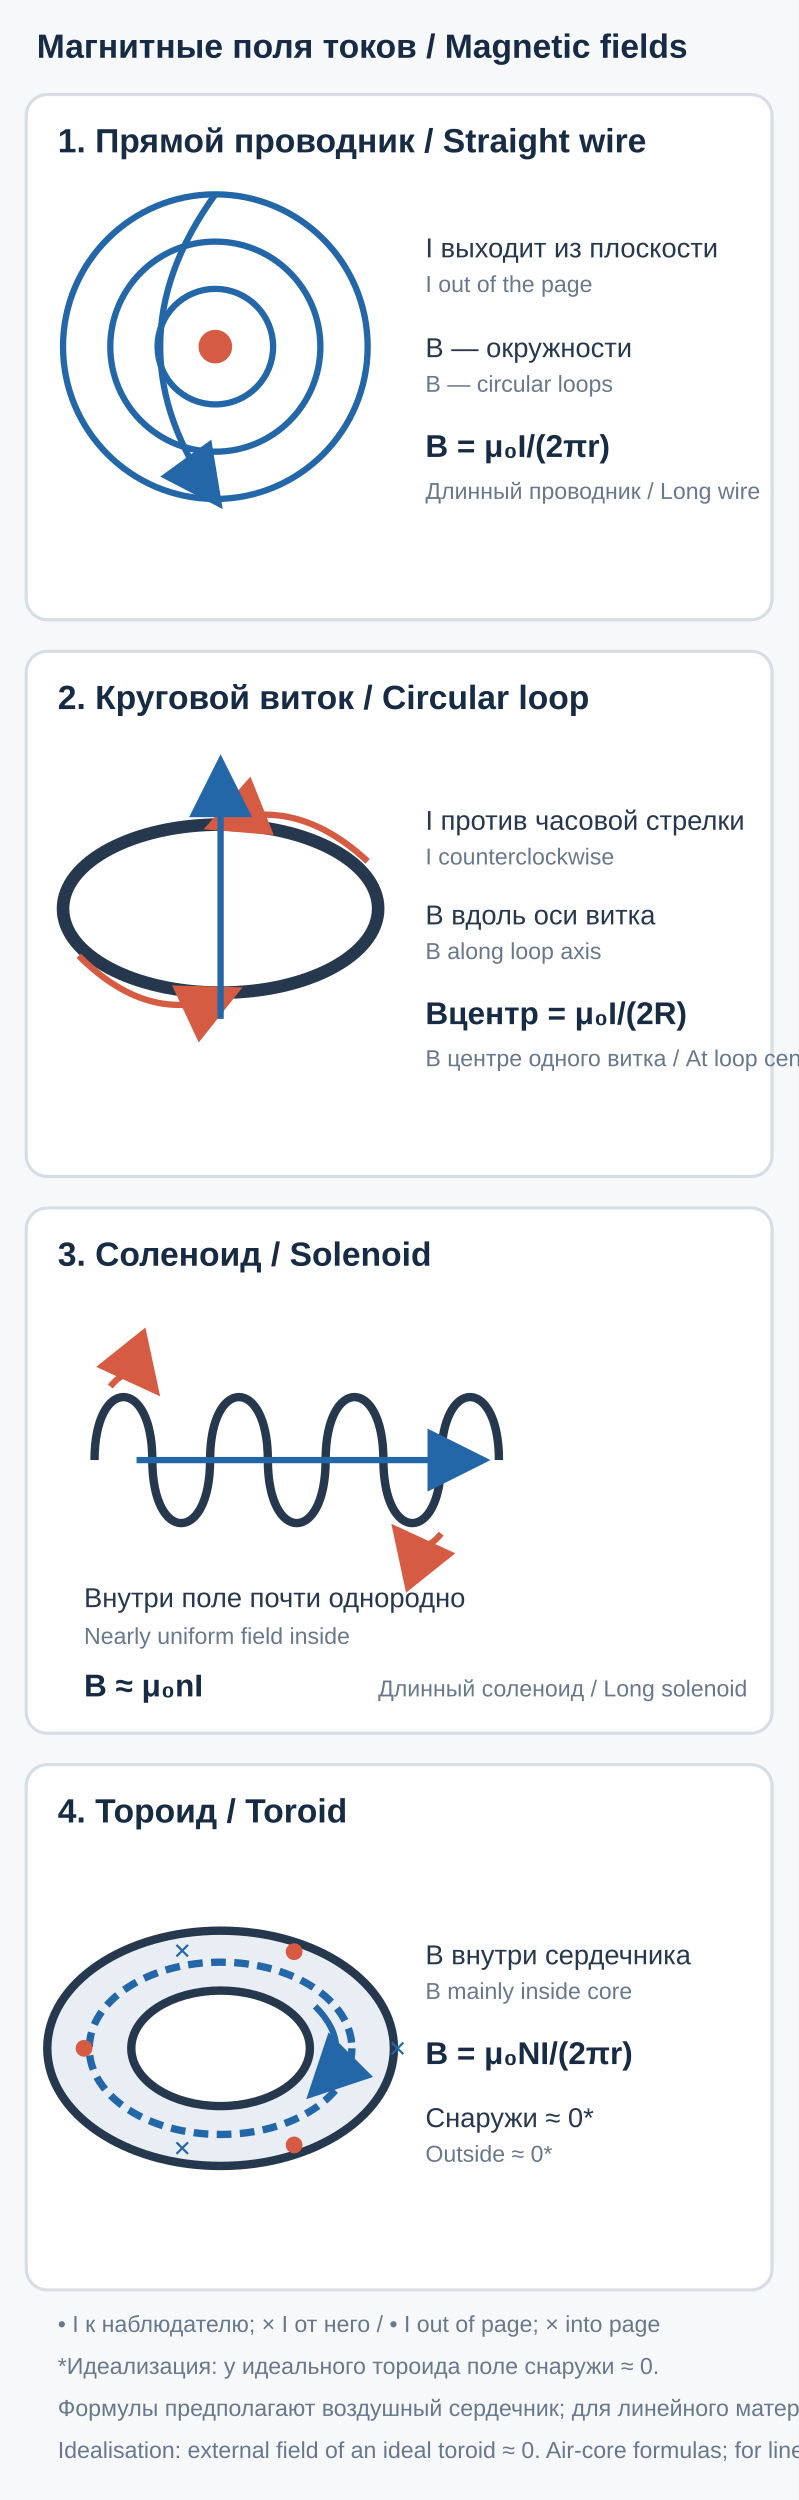
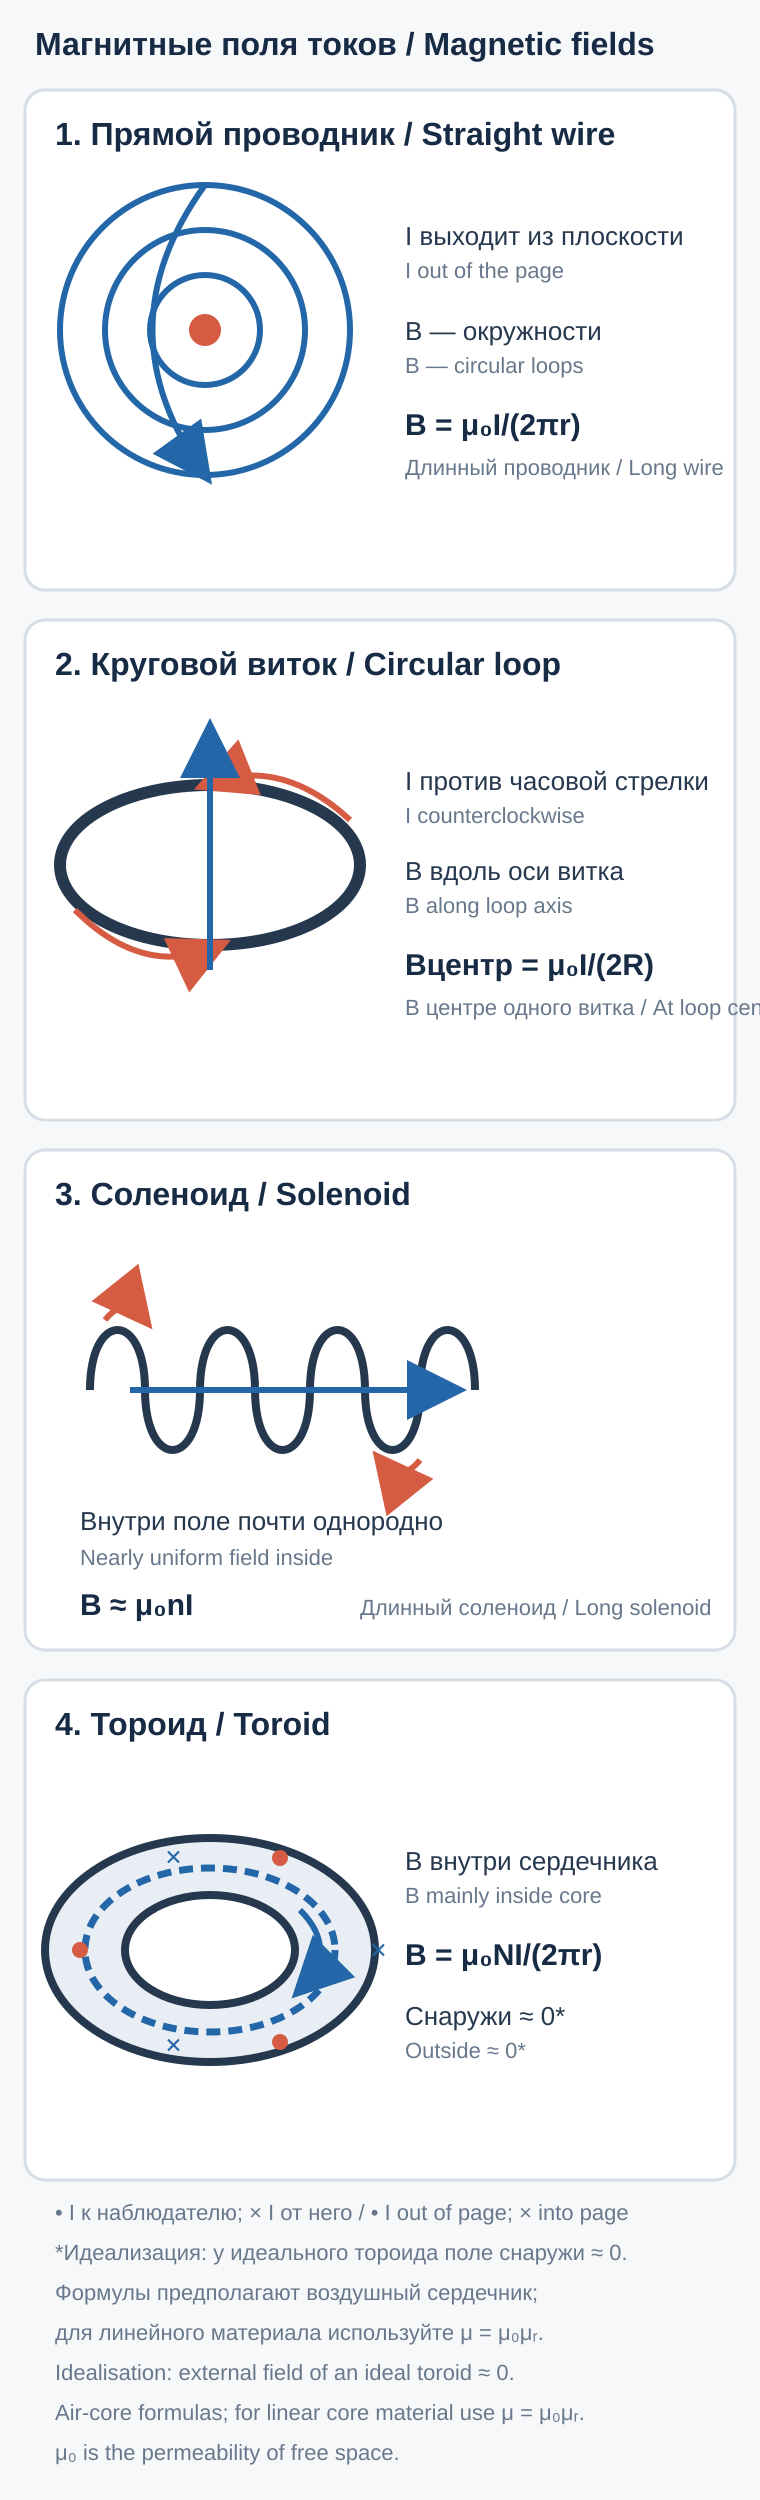
- <svg xmlns="http://www.w3.org/2000/svg" width="760" height="2380" viewBox="0 0 760 2380" role="img" aria-labelledby="t d">
+ <svg xmlns="http://www.w3.org/2000/svg" width="760" height="2500" viewBox="0 0 760 2500" role="img" aria-labelledby="t d">
  <defs>
    <marker id="b" markerWidth="10" markerHeight="10" refX="8" refY="5" orient="auto">
      <path d="M0 0L10 5L0 10Z" fill="#2367a8" />
    </marker>
    <marker id="r" markerWidth="10" markerHeight="10" refX="8" refY="5" orient="auto">
      <path d="M0 0L10 5L0 10Z" fill="#d65b43" />
    </marker>
    <style>.bg{fill:#f7f8fa}.p{fill:#fff;stroke:#d7dde5;stroke-width:3}.h{font:700 32px Arial,sans-serif;fill:#172b45}.lab{font:26px Arial,sans-serif;fill:#26384d}.en{font:22px Arial,sans-serif;fill:#68788c}.f{font:700 30px Arial,sans-serif;fill:#172b45}.field{fill:none;stroke:#2367a8;stroke-width:6}.blue{fill:none;stroke:#2367a8;stroke-width:6;marker-end:url(#b)}.red{fill:none;stroke:#d65b43;stroke-width:6;marker-end:url(#r)}</style>
  </defs>
-   <rect class="bg" width="760" height="2380" />
+   <rect class="bg" width="760" height="2500" />
  <text class="h" x="35" y="55">Магнитные поля токов / Magnetic fields</text>
  <rect class="p" x="25" y="90" width="710" height="500" rx="20" />
  <text class="h" x="55" y="145">1. Прямой проводник / Straight wire</text>
  <circle cx="205" cy="330" r="16" fill="#d65b43" />
  <circle cx="205" cy="330" r="55" class="field" />
  <circle cx="205" cy="330" r="100" class="field" />
  <circle cx="205" cy="330" r="145" class="field" />
  <path d="M205 185 Q100 330 205 475" class="blue" />
  <text class="lab" x="405" y="245">I выходит из плоскости</text>
  <text class="en" x="405" y="278">I out of the page</text>
  <text class="lab" x="405" y="340">B — окружности</text>
  <text class="en" x="405" y="373">B — circular loops</text>
  <text class="f" x="405" y="435">B = μ₀I/(2πr)</text>
  <text class="en" x="405" y="475">Длинный проводник / Long wire</text>
  <rect class="p" x="25" y="620" width="710" height="500" rx="20" />
  <text class="h" x="55" y="675">2. Круговой виток / Circular loop</text>
  <ellipse cx="210" cy="865" rx="150" ry="80" fill="none" stroke="#26384d" stroke-width="12" />
  <path d="M350 820 Q280 755 205 785" class="red" />
  <path d="M75 910 Q145 980 220 945" class="red" />
  <path d="M210 970 V730" class="blue" />
  <text class="lab" x="405" y="790">I против часовой стрелки</text>
  <text class="en" x="405" y="823">I counterclockwise</text>
  <text class="lab" x="405" y="880">B вдоль оси витка</text>
  <text class="en" x="405" y="913">B along loop axis</text>
  <text class="f" x="405" y="975">Bцентр = μ₀I/(2R)</text>
  <text class="en" x="405" y="1015">В центре одного витка / At loop centre</text>
  <rect class="p" x="25" y="1150" width="710" height="500" rx="20" />
  <text class="h" x="55" y="1205">3. Соленоид / Solenoid</text>
  <g fill="none" stroke="#26384d" stroke-width="8">
    <path d="M90 1390 C90 1310 145 1310 145 1390 S200 1470 200 1390 S255 1310 255 1390 S310 1470 310 1390 S365 1310 365 1390 S420 1470 420 1390 S475 1310 475 1390" />
  </g>
  <path d="M130 1390 H455" class="blue" />
  <path d="M105 1320 Q125 1295 145 1320" class="red" />
  <path d="M420 1460 Q400 1485 380 1460" class="red" />
  <text class="lab" x="80" y="1530">Внутри поле почти однородно</text>
  <text class="en" x="80" y="1565">Nearly uniform field inside</text>
  <text class="f" x="80" y="1615">B ≈ μ₀nI</text>
  <text class="en" x="360" y="1615">Длинный соленоид / Long solenoid</text>
  <rect class="p" x="25" y="1680" width="710" height="500" rx="20" />
  <text class="h" x="55" y="1735">4. Тороид / Toroid</text>
  <ellipse cx="210" cy="1950" rx="165" ry="112" fill="#e9eef4" stroke="#26384d" stroke-width="8" />
  <ellipse cx="210" cy="1950" rx="85" ry="55" fill="#fff" stroke="#26384d" stroke-width="8" />
  <ellipse cx="210" cy="1950" rx="125" ry="82" fill="none" stroke="#2367a8" stroke-width="7" stroke-dasharray="14 8" />
  <path d="M300 1910 Q340 1950 300 1990" class="blue" />
  <circle cx="80" cy="1950" r="8" fill="#d65b43" />
  <circle cx="280" cy="1858" r="8" fill="#d65b43" />
  <circle cx="280" cy="2042" r="8" fill="#d65b43" />
  <g fill="#2367a8" font-size="30" font-weight="700">
    <text x="165" y="1867">×</text>
    <text x="370" y="1960">×</text>
    <text x="165" y="2055">×</text>
  </g>
  <text class="lab" x="405" y="1870">B внутри сердечника</text>
  <text class="en" x="405" y="1903">B mainly inside core</text>
  <text class="f" x="405" y="1965">B = μ₀NI/(2πr)</text>
  <text class="lab" x="405" y="2025">Снаружи ≈ 0*</text>
  <text class="en" x="405" y="2058">Outside ≈ 0*</text>
  <text class="en" x="55" y="2220">• I к наблюдателю; × I от него / • I out of page; × into page</text>
  <text class="en" x="55" y="2260">*Идеализация: у идеального тороида поле снаружи ≈ 0.</text>
-   <text class="en" x="55" y="2300">Формулы предполагают воздушный сердечник; для линейного материала используйте μ = μ₀μᵣ.</text>
-   <text class="en" x="55" y="2340">Idealisation: external field of an ideal toroid ≈ 0. Air-core formulas; for linear core material use μ = μ₀μᵣ.</text>
+   <text class="en" x="55" y="2300">Формулы предполагают воздушный сердечник;</text>
+   <text class="en" x="55" y="2340">для линейного материала используйте μ = μ₀μᵣ.</text>
+   <text class="en" x="55" y="2380">Idealisation: external field of an ideal toroid ≈ 0.</text>
+   <text class="en" x="55" y="2420">Air-core formulas; for linear core material use μ = μ₀μᵣ.</text>
+   <text class="en" x="55" y="2460">μ₀ is the permeability of free space.</text>
</svg>
